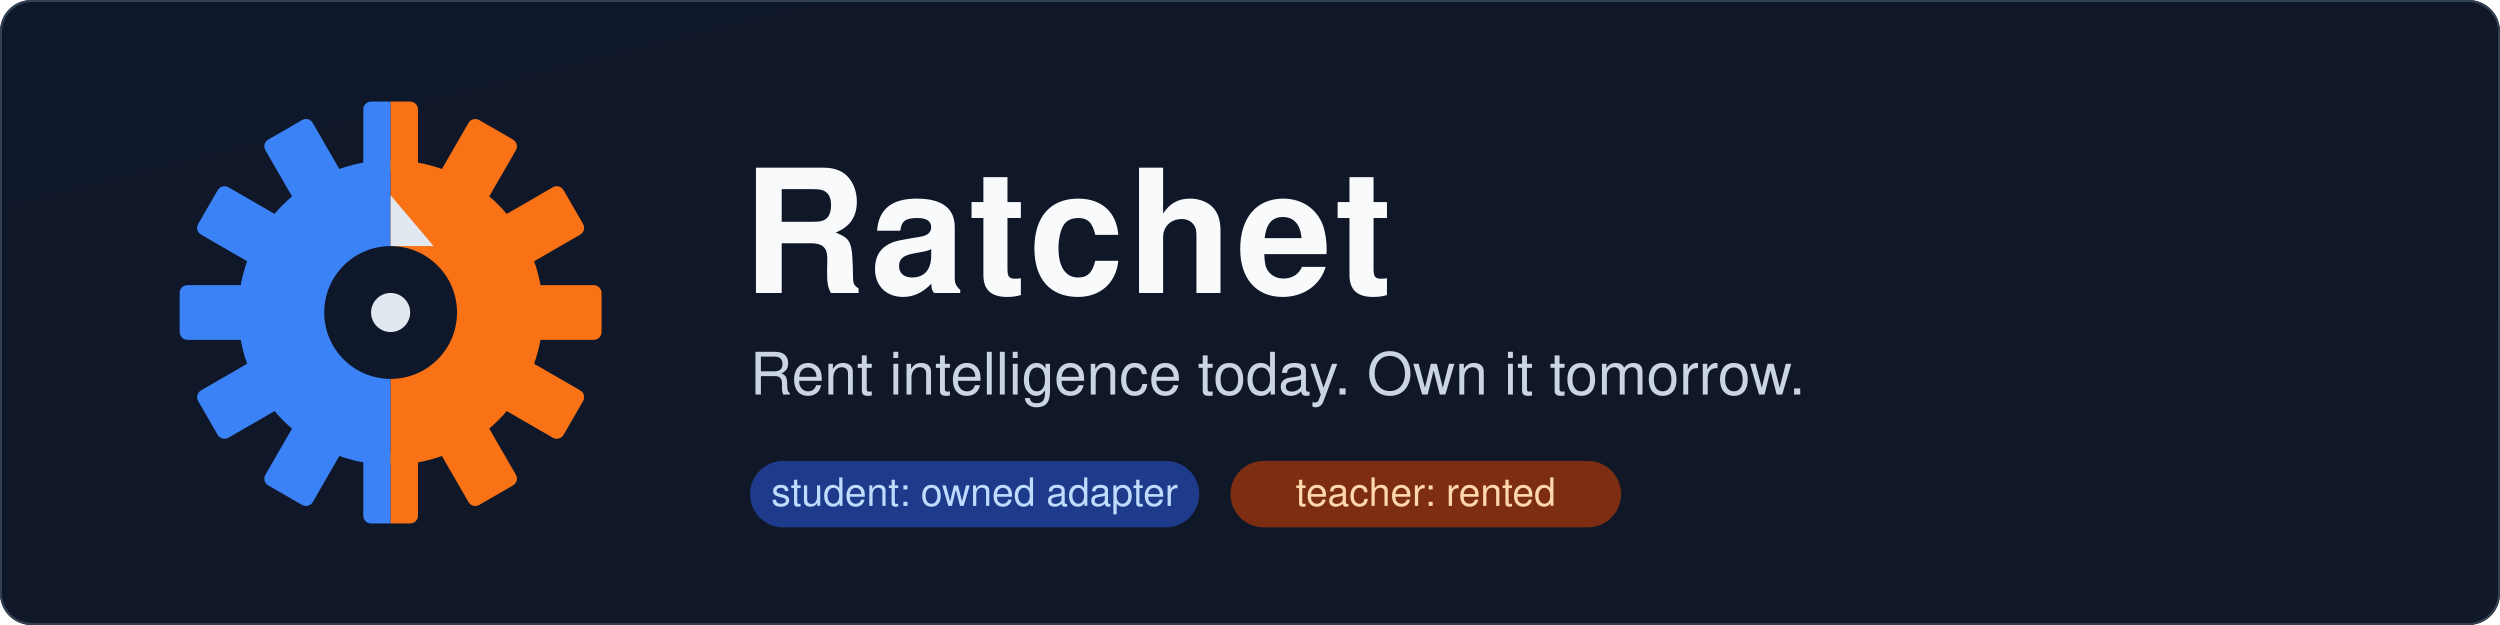
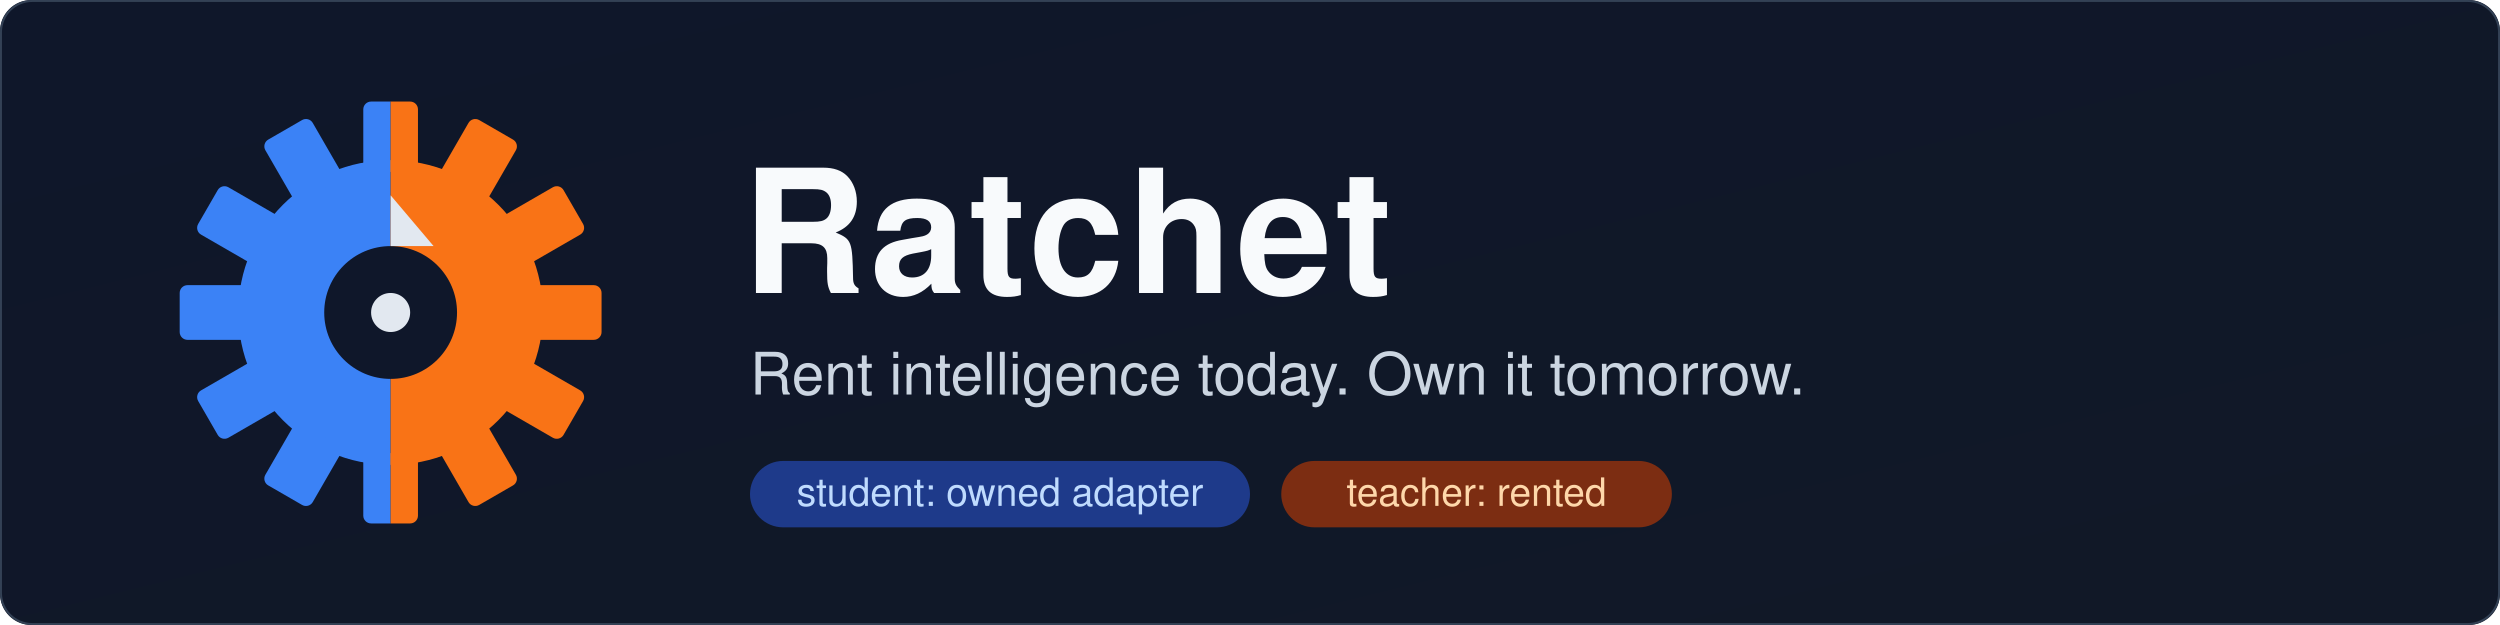
<svg xmlns="http://www.w3.org/2000/svg" width="1280" height="320" viewBox="0 0 1280 320" role="img" aria-labelledby="t d">
  <defs>
    <linearGradient id="bg" x1="0" y1="0" x2="1" y2="1">
      <stop offset="0" stop-color="#0f172a" />
      <stop offset="1" stop-color="#111827" />
    </linearGradient>
    <clipPath id="left">
      <rect x="-120" y="-120" width="120" height="240" />
    </clipPath>
    <clipPath id="right">
      <rect x="0" y="-120" width="120" height="240" />
    </clipPath>
    <g id="gear">
      <circle r="78" />
      <rect x="-14" y="-108" width="28" height="36" rx="4" />
      <rect x="-14" y="-108" width="28" height="36" rx="4" transform="rotate(30)" />
      <rect x="-14" y="-108" width="28" height="36" rx="4" transform="rotate(60)" />
      <rect x="-14" y="-108" width="28" height="36" rx="4" transform="rotate(90)" />
      <rect x="-14" y="-108" width="28" height="36" rx="4" transform="rotate(120)" />
      <rect x="-14" y="-108" width="28" height="36" rx="4" transform="rotate(150)" />
      <rect x="-14" y="-108" width="28" height="36" rx="4" transform="rotate(180)" />
      <rect x="-14" y="-108" width="28" height="36" rx="4" transform="rotate(210)" />
      <rect x="-14" y="-108" width="28" height="36" rx="4" transform="rotate(240)" />
      <rect x="-14" y="-108" width="28" height="36" rx="4" transform="rotate(270)" />
      <rect x="-14" y="-108" width="28" height="36" rx="4" transform="rotate(300)" />
      <rect x="-14" y="-108" width="28" height="36" rx="4" transform="rotate(330)" />
    </g>
  </defs>
  <rect width="1280" height="320" rx="16" fill="url(#bg)" />
  <rect x="0.5" y="0.5" width="1279" height="319" rx="16" fill="none" stroke="#334155" />
  <g transform="translate(200 160)">
    <g clip-path="url(#left)">
      <use href="#gear" fill="#3b82f6" />
    </g>
    <g clip-path="url(#right)">
      <use href="#gear" fill="#f97316" />
    </g>
    <circle r="34" fill="#0f172a" />
    <path d="M 0 -34 L 22 -34 L 0 -60 Z" fill="#e2e8f0" />
    <circle r="10" fill="#e2e8f0" />
  </g>
  <text x="380" y="150" font-family="Segoe UI, Helvetica, Arial, sans-serif" font-size="88" font-weight="700" fill="#f8fafc" letter-spacing="2">Ratchet</text>
  <text x="384" y="202" font-family="Segoe UI, Helvetica, Arial, sans-serif" font-size="30" fill="#cbd5e1">Rent intelligence today. Own it tomorrow.</text>
  <g font-family="Segoe UI, Helvetica, Arial, sans-serif" font-size="20">
-     <rect x="384" y="236" width="230" height="34" rx="17" fill="#1e3a8a" />
-     <text x="499" y="259" text-anchor="middle" fill="#bfdbfe">student: owned adapter</text>
-     <rect x="630" y="236" width="200" height="34" rx="17" fill="#7c2d12" />
-     <text x="730" y="259" text-anchor="middle" fill="#fed7aa">teacher: rented</text>
+     <rect x="384" y="236" width="256" height="34" rx="17" fill="#1e3a8a" />
+     <text x="512" y="259" text-anchor="middle" fill="#bfdbfe">student: owned adapter</text>
+     <rect x="656" y="236" width="200" height="34" rx="17" fill="#7c2d12" />
+     <text x="756" y="259" text-anchor="middle" fill="#fed7aa">teacher: rented</text>
  </g>
</svg>
